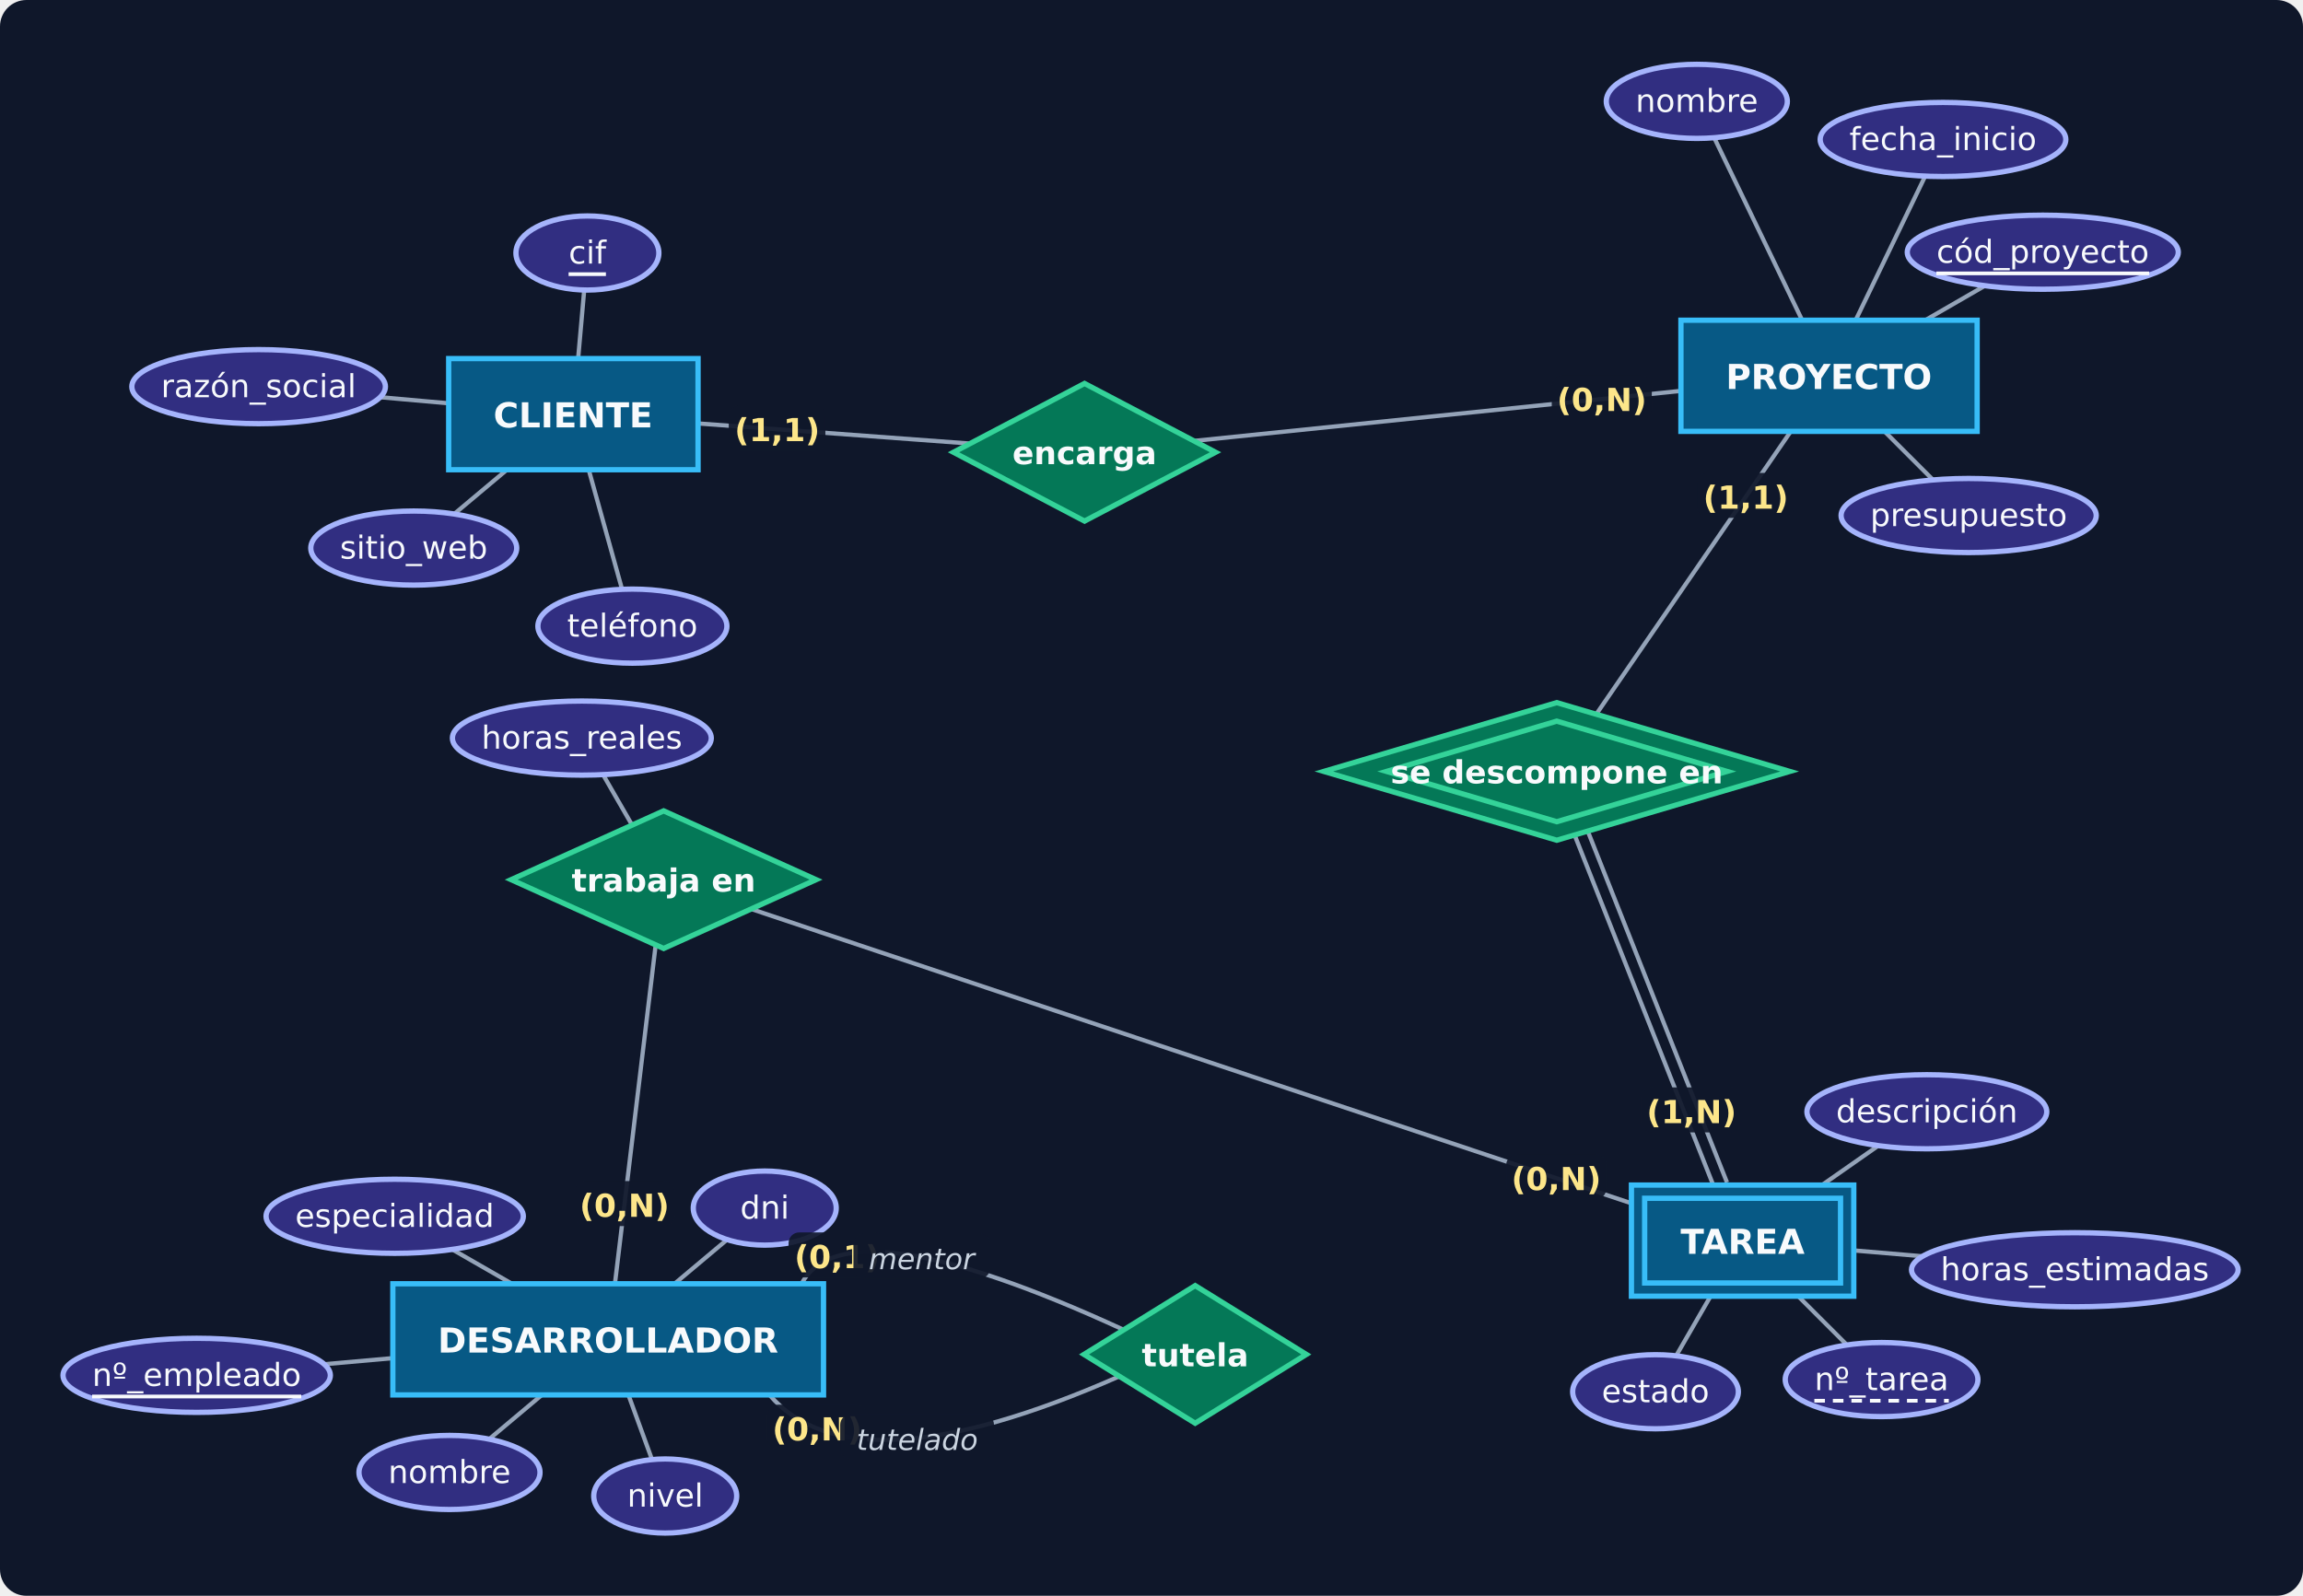
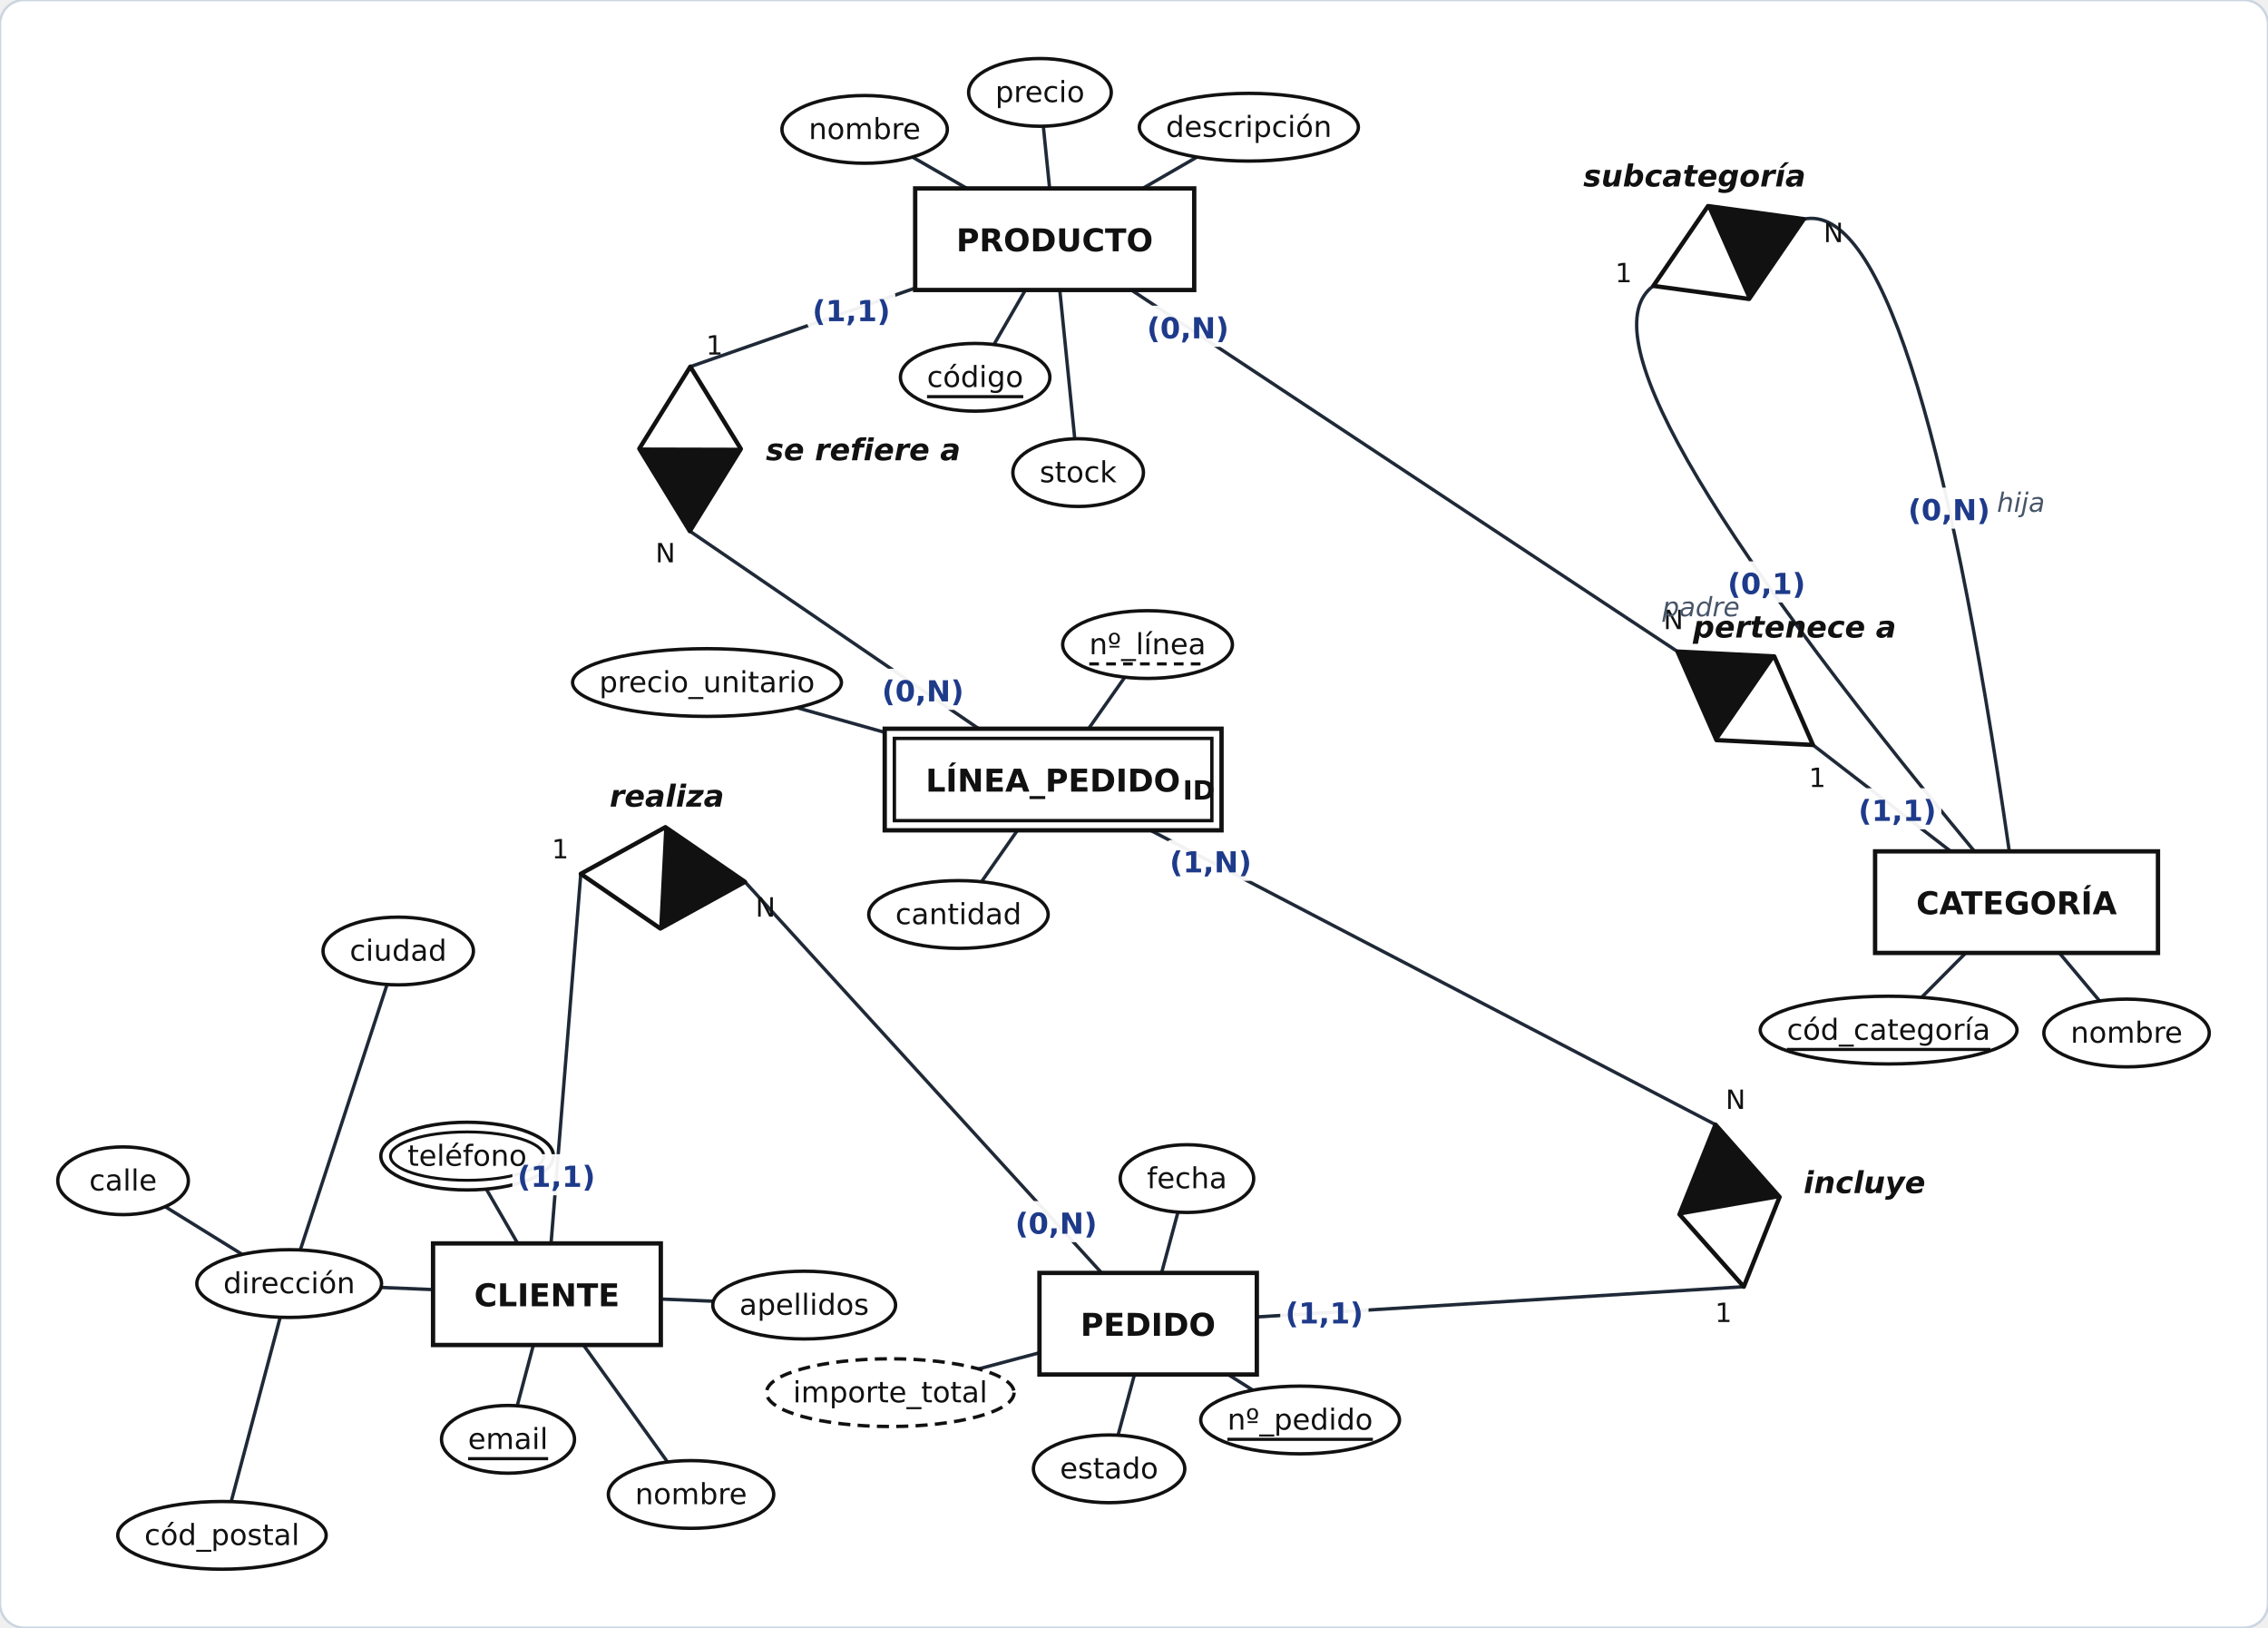
- <svg xmlns="http://www.w3.org/2000/svg" viewBox="222 -585 870 603" width="870" height="603" role="img" aria-labelledby="t d" font-family="DejaVu Sans, Verdana, Arial, sans-serif">
-   <rect x="222" y="-585" width="870" height="603" rx="10" fill="#0f172a" />
-   <g stroke="#94a3b8" stroke-width="1.6" fill="none">
-     <line x1="444.4" y1="-407.5" x2="457.0" y2="-362.3" />
-     <line x1="413.5" y1="-407.5" x2="393.6" y2="-390.8" />
-     <line x1="391.5" y1="-432.6" x2="365.6" y2="-434.9" />
-     <line x1="440.4" y1="-449.5" x2="442.7" y2="-475.4" />
-     <line x1="933.9" y1="-422.0" x2="952.3" y2="-403.6" />
-     <line x1="902.8" y1="-464.0" x2="869.6" y2="-532.9" />
-     <line x1="923.0" y1="-464.0" x2="949.3" y2="-518.5" />
-     <line x1="949.3" y1="-464.0" x2="971.8" y2="-477.0" />
-     <line x1="922.3" y1="-112.5" x2="948.2" y2="-110.3" />
-     <line x1="901.3" y1="-95.2" x2="919.7" y2="-76.8" />
-     <line x1="868.2" y1="-95.2" x2="855.2" y2="-72.7" />
-     <line x1="910.3" y1="-137.2" x2="931.6" y2="-152.1" />
-     <line x1="459.4" y1="-57.9" x2="468.3" y2="-33.5" />
-     <line x1="426.7" y1="-57.9" x2="406.8" y2="-41.2" />
-     <line x1="370.4" y1="-71.8" x2="344.5" y2="-69.5" />
-     <line x1="415.4" y1="-99.9" x2="392.8" y2="-112.9" />
-     <line x1="476.8" y1="-99.9" x2="496.7" y2="-116.6" />
-     <line x1="460.8" y1="-273.2" x2="449.8" y2="-292.3" />
-     <line x1="485.6" y1="-425.0" x2="588.3" y2="-417.4" />
-     <line x1="857.0" y1="-437.3" x2="673.1" y2="-418.4" />
-     <line x1="898.5" y1="-422.0" x2="825.0" y2="-315.1" />
-     <line x1="869.6" y1="-136.2" x2="816.9" y2="-269.3" />
-     <line x1="874.4" y1="-138.2" x2="821.7" y2="-271.2" />
-     <line x1="454.3" y1="-99.9" x2="469.7" y2="-228.0" />
-     <line x1="838.3" y1="-130.3" x2="505.8" y2="-241.5" />
-     <path d="M524.8 -99.9 Q541.4 -130.9 646.5 -82.5" fill="none" />
-     <path d="M512.7 -57.9 Q544.6 -20.7 644.8 -64.9" fill="none" />
+ <svg xmlns="http://www.w3.org/2000/svg" viewBox="-114 -1478 938 673" width="938" height="673" role="img" aria-labelledby="t d" font-family="DejaVu Sans, Verdana, Arial, sans-serif">
+   <rect x="-114" y="-1478" width="938" height="673" rx="10" fill="#ffffff" stroke="#cbd5e1" />
+   <g stroke="#1f2937" stroke-width="1.4" fill="none">
+     <line x1="159.3" y1="-940.9" x2="181.0" y2="-940.0" />
+     <line x1="127.3" y1="-921.9" x2="162.1" y2="-873.5" />
+     <line x1="106.6" y1="-921.9" x2="99.9" y2="-896.7" />
+     <line x1="65.1" y1="-944.8" x2="43.6" y2="-945.7" />
+     <line x1="-13.9" y1="-959.4" x2="-45.7" y2="-979.1" />
+     <line x1="1.9" y1="-933.4" x2="-18.4" y2="-857.1" />
+     <line x1="10.2" y1="-961.2" x2="46.1" y2="-1071.0" />
+     <line x1="100.1" y1="-963.9" x2="87.1" y2="-986.4" />
+     <line x1="393.9" y1="-909.7" x2="404.2" y2="-903.2" />
+     <line x1="355.2" y1="-909.7" x2="348.4" y2="-884.6" />
+     <line x1="315.9" y1="-918.7" x2="290.7" y2="-912.0" />
+     <line x1="366.4" y1="-951.7" x2="373.2" y2="-976.9" />
+     <line x1="306.8" y1="-1134.7" x2="291.9" y2="-1113.4" />
+     <line x1="251.9" y1="-1175.2" x2="215.6" y2="-1185.4" />
+     <line x1="336.2" y1="-1176.7" x2="351.2" y2="-1198.0" />
+     <line x1="324.3" y1="-1358.1" x2="330.5" y2="-1296.6" />
+     <line x1="310.1" y1="-1358.1" x2="297.1" y2="-1335.6" />
+     <line x1="285.9" y1="-1400.1" x2="263.3" y2="-1413.1" />
+     <line x1="320.1" y1="-1400.1" x2="317.5" y2="-1425.8" />
+     <line x1="358.6" y1="-1400.1" x2="381.1" y2="-1413.1" />
+     <line x1="737.7" y1="-1084.0" x2="754.4" y2="-1064.1" />
+     <line x1="699.0" y1="-1084.0" x2="680.7" y2="-1065.6" />
+     <line x1="126.2" y1="-1116.7" x2="113.9" y2="-963.9" />
+     <line x1="194.1" y1="-1113.4" x2="341.6" y2="-951.7" />
+     <line x1="607.2" y1="-946.0" x2="405.7" y2="-933.5" />
+     <line x1="595.5" y1="-1013.0" x2="361.8" y2="-1134.7" />
+     <line x1="171.3" y1="-1258.4" x2="290.8" y2="-1176.7" />
+     <line x1="171.5" y1="-1326.4" x2="264.5" y2="-1358.9" />
+     <line x1="579.8" y1="-1208.6" x2="353.9" y2="-1358.1" />
+     <line x1="635.8" y1="-1170.0" x2="692.8" y2="-1126.0" />
+     <path d="M569.8 -1359.8 Q531.8 -1332.0 702.6 -1126.0" fill="none" />
+     <path d="M632.0 -1387.4 Q678.1 -1396.9 717.0 -1126.0" fill="none" />
  </g>
-   <rect x="391.5" y="-449.5" width="94.2" height="42.0" fill="#075985" stroke="#38bdf8" stroke-width="2" />
-   <rect x="857.0" y="-464.0" width="111.9" height="42.0" fill="#075985" stroke="#38bdf8" stroke-width="2" />
-   <rect x="838.3" y="-137.2" width="84.0" height="42.0" fill="#075985" stroke="#38bdf8" stroke-width="2" />
-   <rect x="843.3" y="-132.2" width="74.0" height="32.0" fill="none" stroke="#38bdf8" stroke-width="2" />
-   <rect x="370.4" y="-99.9" width="162.7" height="42.0" fill="#075985" stroke="#38bdf8" stroke-width="2" />
-   <polygon points="631.7,-440.1 681.2,-414.1 631.7,-388.1 582.2,-414.1" fill="#047857" stroke="#34d399" stroke-width="2" />
-   <polygon points="810.1,-319.5 898.1,-293.5 810.1,-267.5 722.1,-293.5" fill="#047857" stroke="#34d399" stroke-width="2" />
-   <polygon points="810.1,-312.5 874.4,-293.5 810.1,-274.5 745.8,-293.5" fill="none" stroke="#34d399" stroke-width="2" />
-   <polygon points="472.7,-278.6 530.3,-252.6 472.7,-226.6 415.1,-252.6" fill="#047857" stroke="#34d399" stroke-width="2" />
-   <polygon points="673.5,-99.2 715.5,-73.2 673.5,-47.2 631.5,-73.2" fill="#047857" stroke="#34d399" stroke-width="2" />
-   <ellipse cx="460.9" cy="-348.4" rx="35.7" ry="14.0" fill="#312e81" stroke="#a5b4fc" stroke-width="2" />
-   <ellipse cx="378.3" cy="-377.9" rx="38.9" ry="14.0" fill="#312e81" stroke="#a5b4fc" stroke-width="2" />
-   <ellipse cx="319.7" cy="-438.9" rx="47.9" ry="14.0" fill="#312e81" stroke="#a5b4fc" stroke-width="2" />
-   <ellipse cx="443.9" cy="-489.4" rx="27.0" ry="14.0" fill="#312e81" stroke="#a5b4fc" stroke-width="2" />
-   <ellipse cx="965.7" cy="-390.2" rx="48.2" ry="14.0" fill="#312e81" stroke="#a5b4fc" stroke-width="2" />
-   <ellipse cx="863.0" cy="-546.7" rx="34.2" ry="14.0" fill="#312e81" stroke="#a5b4fc" stroke-width="2" />
-   <ellipse cx="956.0" cy="-532.3" rx="46.4" ry="14.0" fill="#312e81" stroke="#a5b4fc" stroke-width="2" />
-   <ellipse cx="993.7" cy="-489.7" rx="51.2" ry="14.0" fill="#312e81" stroke="#a5b4fc" stroke-width="2" />
-   <ellipse cx="1005.8" cy="-105.2" rx="61.7" ry="14.0" fill="#312e81" stroke="#a5b4fc" stroke-width="2" />
-   <ellipse cx="932.8" cy="-63.7" rx="36.4" ry="14.0" fill="#312e81" stroke="#a5b4fc" stroke-width="2" />
-   <ellipse cx="847.4" cy="-59.1" rx="31.3" ry="14.0" fill="#312e81" stroke="#a5b4fc" stroke-width="2" />
-   <ellipse cx="949.9" cy="-164.9" rx="45.3" ry="14.0" fill="#312e81" stroke="#a5b4fc" stroke-width="2" />
-   <ellipse cx="473.3" cy="-19.7" rx="27.0" ry="14.0" fill="#312e81" stroke="#a5b4fc" stroke-width="2" />
-   <ellipse cx="391.8" cy="-28.6" rx="34.2" ry="14.0" fill="#312e81" stroke="#a5b4fc" stroke-width="2" />
-   <ellipse cx="296.3" cy="-65.3" rx="50.5" ry="14.0" fill="#312e81" stroke="#a5b4fc" stroke-width="2" />
-   <ellipse cx="371.1" cy="-125.4" rx="48.6" ry="14.0" fill="#312e81" stroke="#a5b4fc" stroke-width="2" />
-   <ellipse cx="510.9" cy="-128.5" rx="27.0" ry="14.0" fill="#312e81" stroke="#a5b4fc" stroke-width="2" />
-   <ellipse cx="441.8" cy="-306.1" rx="48.9" ry="14.0" fill="#312e81" stroke="#a5b4fc" stroke-width="2" />
-   <rect x="497.3" y="-431.8" width="36.5" height="17" rx="4" fill="#0f172a" opacity="0.92" />
-   <text x="515.6" y="-418.3" font-size="12" fill="#fde68a" text-anchor="middle" font-weight="700">(1,1)</text>
-   <rect x="808.2" y="-443.2" width="37.8" height="17" rx="4" fill="#0f172a" opacity="0.92" />
-   <text x="827.1" y="-429.7" font-size="12" fill="#fde68a" text-anchor="middle" font-weight="700">(0,N)</text>
-   <rect x="863.2" y="-406.3" width="36.5" height="17" rx="4" fill="#0f172a" opacity="0.92" />
-   <text x="881.5" y="-392.8" font-size="12" fill="#fde68a" text-anchor="middle" font-weight="700">(1,1)</text>
-   <rect x="842.1" y="-174.1" width="37.8" height="17" rx="4" fill="#0f172a" opacity="0.92" />
-   <text x="861.0" y="-160.6" font-size="12" fill="#fde68a" text-anchor="middle" font-weight="700">(1,N)</text>
-   <rect x="439.0" y="-138.7" width="37.8" height="17" rx="4" fill="#0f172a" opacity="0.92" />
-   <text x="457.9" y="-125.2" font-size="12" fill="#fde68a" text-anchor="middle" font-weight="700">(0,N)</text>
-   <rect x="791.0" y="-148.8" width="37.8" height="17" rx="4" fill="#0f172a" opacity="0.92" />
-   <text x="809.9" y="-135.3" font-size="12" fill="#fde68a" text-anchor="middle" font-weight="700">(0,N)</text>
-   <rect x="519.9" y="-119.3" width="36.5" height="17" rx="4" fill="#0f172a" opacity="0.92" />
-   <text x="538.2" y="-105.8" font-size="12" fill="#fde68a" text-anchor="middle" font-weight="700">(0,1)</text>
-   <rect x="544.4" y="-118.9" width="51.7" height="17" rx="4" fill="#0f172a" opacity="0.92" />
-   <text x="570.2" y="-105.4" font-size="11" fill="#cbd5e1" text-anchor="middle" font-style="italic">mentor</text>
-   <rect x="511.8" y="-54.2" width="37.8" height="17" rx="4" fill="#0f172a" opacity="0.92" />
-   <text x="530.7" y="-40.7" font-size="12" fill="#fde68a" text-anchor="middle" font-weight="700">(0,N)</text>
-   <rect x="539.4" y="-50.6" width="58.1" height="17" rx="4" fill="#0f172a" opacity="0.92" />
-   <text x="568.5" y="-37.1" font-size="11" fill="#cbd5e1" text-anchor="middle" font-style="italic">tutelado</text>
-   <text x="438.5" y="-423.5" font-size="13" font-weight="700" text-anchor="middle" fill="#f8fafc">CLIENTE</text>
-   <text x="912.9" y="-438.0" font-size="13" font-weight="700" text-anchor="middle" fill="#f8fafc">PROYECTO</text>
-   <text x="880.3" y="-111.2" font-size="13" font-weight="700" text-anchor="middle" fill="#f8fafc">TAREA</text>
-   <text x="451.7" y="-73.9" font-size="13" font-weight="700" text-anchor="middle" fill="#f8fafc">DESARROLLADOR</text>
-   <text x="631.7" y="-409.6" font-size="12" font-weight="700" text-anchor="middle" fill="#f8fafc">encarga</text>
-   <text x="810.1" y="-289.0" font-size="12" font-weight="700" text-anchor="middle" fill="#f8fafc">se descompone en</text>
-   <text x="472.7" y="-248.1" font-size="12" font-weight="700" text-anchor="middle" fill="#f8fafc">trabaja en</text>
-   <text x="673.5" y="-68.7" font-size="12" font-weight="700" text-anchor="middle" fill="#f8fafc">tutela</text>
-   <text x="460.9" y="-344.4" font-size="12" text-anchor="middle" fill="#f8fafc">teléfono</text>
-   <text x="378.3" y="-373.9" font-size="12" text-anchor="middle" fill="#f8fafc">sitio_web</text>
-   <text x="319.7" y="-434.9" font-size="12" text-anchor="middle" fill="#f8fafc">razón_social</text>
-   <text x="443.9" y="-485.4" font-size="12" text-anchor="middle" fill="#f8fafc">cif</text>
-   <line x1="436.8" y1="-481.4" x2="450.9" y2="-481.4" stroke="#f8fafc" stroke-width="1.4" />
-   <text x="965.7" y="-386.2" font-size="12" text-anchor="middle" fill="#f8fafc">presupuesto</text>
-   <text x="863.0" y="-542.7" font-size="12" text-anchor="middle" fill="#f8fafc">nombre</text>
-   <text x="956.0" y="-528.3" font-size="12" text-anchor="middle" fill="#f8fafc">fecha_inicio</text>
-   <text x="993.7" y="-485.7" font-size="12" text-anchor="middle" fill="#f8fafc">cód_proyecto</text>
-   <line x1="953.5" y1="-481.7" x2="1033.9" y2="-481.7" stroke="#f8fafc" stroke-width="1.4" />
-   <text x="1005.8" y="-101.2" font-size="12" text-anchor="middle" fill="#f8fafc">horas_estimadas</text>
-   <text x="932.8" y="-59.7" font-size="12" text-anchor="middle" fill="#f8fafc">nº_tarea</text>
-   <line x1="907.4" y1="-55.7" x2="958.2" y2="-55.7" stroke="#f8fafc" stroke-width="1.4" stroke-dasharray="4 3" />
-   <text x="847.4" y="-55.1" font-size="12" text-anchor="middle" fill="#f8fafc">estado</text>
-   <text x="949.9" y="-160.9" font-size="12" text-anchor="middle" fill="#f8fafc">descripción</text>
-   <text x="473.3" y="-15.7" font-size="12" text-anchor="middle" fill="#f8fafc">nivel</text>
-   <text x="391.8" y="-24.6" font-size="12" text-anchor="middle" fill="#f8fafc">nombre</text>
-   <text x="296.3" y="-61.3" font-size="12" text-anchor="middle" fill="#f8fafc">nº_empleado</text>
-   <line x1="256.8" y1="-57.3" x2="335.8" y2="-57.3" stroke="#f8fafc" stroke-width="1.4" />
-   <text x="371.1" y="-121.4" font-size="12" text-anchor="middle" fill="#f8fafc">especialidad</text>
-   <text x="510.9" y="-124.5" font-size="12" text-anchor="middle" fill="#f8fafc">dni</text>
-   <text x="441.8" y="-302.1" font-size="12" text-anchor="middle" fill="#f8fafc">horas_reales</text>
+   <rect x="65.1" y="-963.9" width="94.2" height="42.0" fill="#ffffff" stroke="#111111" stroke-width="1.8" />
+   <rect x="315.9" y="-951.7" width="89.9" height="42.0" fill="#ffffff" stroke="#111111" stroke-width="1.8" />
+   <rect x="251.9" y="-1176.7" width="139.3" height="42.0" fill="#ffffff" stroke="#111111" stroke-width="1.8" />
+   <rect x="255.9" y="-1172.7" width="131.3" height="34.0" fill="none" stroke="#111111" stroke-width="1.4" />
+   <rect x="264.5" y="-1400.1" width="115.4" height="42.0" fill="#ffffff" stroke="#111111" stroke-width="1.8" />
+   <rect x="661.5" y="-1126.0" width="117.0" height="42.0" fill="#ffffff" stroke="#111111" stroke-width="1.8" />
+   <polygon points="126.2,-1116.7 159.1,-1094.1 161.2,-1136.0" fill="#ffffff" stroke="none" />
+   <polygon points="194.1,-1113.4 159.1,-1094.1 161.2,-1136.0" fill="#111111" stroke="none" />
+   <polygon points="126.2,-1116.7 159.1,-1094.1 194.1,-1113.4 161.2,-1136.0" fill="none" stroke="#111111" stroke-width="1.8" stroke-linejoin="round" />
+   <line x1="159.1" y1="-1094.1" x2="161.2" y2="-1136.0" stroke="#111111" stroke-width="1" />
+   <polygon points="607.2,-946.0 622.0,-983.1 580.6,-975.9" fill="#ffffff" stroke="none" />
+   <polygon points="595.5,-1013.0 622.0,-983.1 580.6,-975.9" fill="#111111" stroke="none" />
+   <polygon points="607.2,-946.0 622.0,-983.1 595.5,-1013.0 580.6,-975.9" fill="none" stroke="#111111" stroke-width="1.8" stroke-linejoin="round" />
+   <line x1="622.0" y1="-983.1" x2="580.6" y2="-975.9" stroke="#111111" stroke-width="1" />
+   <polygon points="171.3,-1258.4 192.4,-1292.4 150.4,-1292.5" fill="#111111" stroke="none" />
+   <polygon points="171.5,-1326.4 192.4,-1292.4 150.4,-1292.5" fill="#ffffff" stroke="none" />
+   <polygon points="171.3,-1258.4 192.4,-1292.4 171.5,-1326.4 150.4,-1292.5" fill="none" stroke="#111111" stroke-width="1.8" stroke-linejoin="round" />
+   <line x1="192.4" y1="-1292.4" x2="150.4" y2="-1292.5" stroke="#111111" stroke-width="1" />
+   <polygon points="579.8,-1208.6 595.9,-1172.0 619.8,-1206.6" fill="#111111" stroke="none" />
+   <polygon points="635.8,-1170.0 595.9,-1172.0 619.8,-1206.6" fill="#ffffff" stroke="none" />
+   <polygon points="579.8,-1208.6 595.9,-1172.0 635.8,-1170.0 619.8,-1206.6" fill="none" stroke="#111111" stroke-width="1.8" stroke-linejoin="round" />
+   <line x1="595.9" y1="-1172.0" x2="619.8" y2="-1206.6" stroke="#111111" stroke-width="1" />
+   <polygon points="569.8,-1359.8 609.4,-1354.4 592.4,-1392.8" fill="#ffffff" stroke="none" />
+   <polygon points="632.0,-1387.4 609.4,-1354.4 592.4,-1392.8" fill="#111111" stroke="none" />
+   <polygon points="569.8,-1359.8 609.4,-1354.4 632.0,-1387.4 592.4,-1392.8" fill="none" stroke="#111111" stroke-width="1.8" stroke-linejoin="round" />
+   <line x1="609.4" y1="-1354.4" x2="592.4" y2="-1392.8" stroke="#111111" stroke-width="1" />
+   <ellipse cx="218.6" cy="-938.4" rx="37.8" ry="14.0" fill="#ffffff" stroke="#111111" stroke-width="1.4" />
+   <ellipse cx="171.8" cy="-860.1" rx="34.2" ry="14.0" fill="#ffffff" stroke="#111111" stroke-width="1.4" />
+   <ellipse cx="96.1" cy="-882.9" rx="27.5" ry="14.0" fill="#ffffff" stroke="#111111" stroke-width="1.4" />
+   <ellipse cx="5.6" cy="-947.3" rx="38.2" ry="14.0" fill="#ffffff" stroke="#111111" stroke-width="1.4" />
+   <ellipse cx="-63.1" cy="-989.8" rx="27.0" ry="14.0" fill="#ffffff" stroke="#111111" stroke-width="1.4" />
+   <ellipse cx="-22.2" cy="-843.2" rx="43.1" ry="14.0" fill="#ffffff" stroke="#111111" stroke-width="1.4" />
+   <ellipse cx="50.7" cy="-1084.8" rx="31.1" ry="14.0" fill="#ffffff" stroke="#111111" stroke-width="1.4" />
+   <ellipse cx="79.2" cy="-1000.0" rx="35.7" ry="14.0" fill="#ffffff" stroke="#111111" stroke-width="1.4" />
+   <ellipse cx="79.2" cy="-1000.0" rx="31.7" ry="10.0" fill="none" stroke="#111111" stroke-width="1.2" />
+   <ellipse cx="423.7" cy="-890.9" rx="41.1" ry="14.0" fill="#ffffff" stroke="#111111" stroke-width="1.4" />
+   <ellipse cx="344.7" cy="-870.7" rx="31.3" ry="14.0" fill="#ffffff" stroke="#111111" stroke-width="1.4" />
+   <ellipse cx="254.2" cy="-902.2" rx="51.2" ry="14.0" fill="#ffffff" stroke="#111111" stroke-width="1.4" stroke-dasharray="5 3" />
+   <ellipse cx="376.9" cy="-990.7" rx="27.6" ry="14.0" fill="#ffffff" stroke="#111111" stroke-width="1.4" />
+   <ellipse cx="282.4" cy="-1099.9" rx="37.1" ry="14.0" fill="#ffffff" stroke="#111111" stroke-width="1.4" />
+   <ellipse cx="178.4" cy="-1195.8" rx="55.6" ry="14.0" fill="#ffffff" stroke="#111111" stroke-width="1.4" />
+   <ellipse cx="360.6" cy="-1211.5" rx="35.1" ry="14.0" fill="#ffffff" stroke="#111111" stroke-width="1.4" />
+   <ellipse cx="331.9" cy="-1282.6" rx="27.0" ry="14.0" fill="#ffffff" stroke="#111111" stroke-width="1.4" />
+   <ellipse cx="289.3" cy="-1322.0" rx="30.9" ry="14.0" fill="#ffffff" stroke="#111111" stroke-width="1.4" />
+   <ellipse cx="243.6" cy="-1424.5" rx="34.2" ry="14.0" fill="#ffffff" stroke="#111111" stroke-width="1.4" />
+   <ellipse cx="316.1" cy="-1439.8" rx="29.5" ry="14.0" fill="#ffffff" stroke="#111111" stroke-width="1.4" />
+   <ellipse cx="402.5" cy="-1425.4" rx="45.3" ry="14.0" fill="#ffffff" stroke="#111111" stroke-width="1.4" />
+   <ellipse cx="765.5" cy="-1050.9" rx="34.2" ry="14.0" fill="#ffffff" stroke="#111111" stroke-width="1.4" />
+   <ellipse cx="667.1" cy="-1052.1" rx="53.1" ry="14.0" fill="#ffffff" stroke="#111111" stroke-width="1.4" />
+   <rect x="97.9" y="-1000.8" width="36.5" height="17" rx="3" fill="#ffffff" opacity="0.94" />
+   <text x="116.1" y="-987.3" font-size="12" fill="#1e3a8a" text-anchor="middle" font-weight="700">(1,1)</text>
+   <text x="117.7" y="-1123.1" font-size="11" fill="#111111" text-anchor="middle">1</text>
+   <rect x="303.9" y="-981.4" width="37.8" height="17" rx="3" fill="#ffffff" opacity="0.94" />
+   <text x="322.8" y="-967.9" font-size="12" fill="#1e3a8a" text-anchor="middle" font-weight="700">(0,N)</text>
+   <text x="202.6" y="-1099.0" font-size="11" fill="#111111" text-anchor="middle">N</text>
+   <rect x="415.5" y="-944.3" width="36.5" height="17" rx="3" fill="#ffffff" opacity="0.94" />
+   <text x="433.7" y="-930.8" font-size="12" fill="#1e3a8a" text-anchor="middle" font-weight="700">(1,1)</text>
+   <text x="598.8" y="-931.4" font-size="11" fill="#111111" text-anchor="middle">1</text>
+   <rect x="367.8" y="-1130.8" width="37.8" height="17" rx="3" fill="#ffffff" opacity="0.94" />
+   <text x="386.7" y="-1117.3" font-size="12" fill="#1e3a8a" text-anchor="middle" font-weight="700">(1,N)</text>
+   <text x="603.8" y="-1019.5" font-size="11" fill="#111111" text-anchor="middle">N</text>
+   <text x="381.8" y="-1147.4" font-size="11" font-weight="700" fill="#111111" text-anchor="middle">ID</text>
+   <rect x="248.8" y="-1201.5" width="37.8" height="17" rx="3" fill="#ffffff" opacity="0.94" />
+   <text x="267.7" y="-1188.0" font-size="12" fill="#1e3a8a" text-anchor="middle" font-weight="700">(0,N)</text>
+   <text x="161.2" y="-1245.5" font-size="11" fill="#111111" text-anchor="middle">N</text>
+   <rect x="219.8" y="-1358.7" width="36.5" height="17" rx="3" fill="#ffffff" opacity="0.94" />
+   <text x="238.1" y="-1345.2" font-size="12" fill="#1e3a8a" text-anchor="middle" font-weight="700">(1,1)</text>
+   <text x="181.5" y="-1331.4" font-size="11" fill="#111111" text-anchor="middle">1</text>
+   <rect x="358.4" y="-1351.6" width="37.8" height="17" rx="3" fill="#ffffff" opacity="0.94" />
+   <text x="377.3" y="-1338.1" font-size="12" fill="#1e3a8a" text-anchor="middle" font-weight="700">(0,N)</text>
+   <text x="578.1" y="-1217.9" font-size="11" fill="#111111" text-anchor="middle">N</text>
+   <rect x="652.4" y="-1152.1" width="36.5" height="17" rx="3" fill="#ffffff" opacity="0.94" />
+   <text x="670.7" y="-1138.6" font-size="12" fill="#1e3a8a" text-anchor="middle" font-weight="700">(1,1)</text>
+   <text x="637.6" y="-1152.6" font-size="11" fill="#111111" text-anchor="middle">1</text>
+   <rect x="598.3" y="-1245.9" width="36.5" height="17" rx="3" fill="#ffffff" opacity="0.94" />
+   <text x="616.6" y="-1232.4" font-size="12" fill="#1e3a8a" text-anchor="middle" font-weight="700">(0,1)</text>
+   <text x="557.5" y="-1361.3" font-size="11" fill="#111111" text-anchor="middle">1</text>
+   <text x="589.5" y="-1223.2" font-size="11" fill="#475569" text-anchor="middle" font-style="italic">padre</text>
+   <rect x="673.2" y="-1276.4" width="37.8" height="17" rx="3" fill="#ffffff" opacity="0.94" />
+   <text x="692.1" y="-1262.9" font-size="12" fill="#1e3a8a" text-anchor="middle" font-weight="700">(0,N)</text>
+   <text x="644.3" y="-1377.9" font-size="11" fill="#111111" text-anchor="middle">N</text>
+   <text x="721.8" y="-1266.4" font-size="11" fill="#475569" text-anchor="middle" font-style="italic">hija</text>
+   <text x="112.2" y="-937.9" font-size="13" font-weight="700" text-anchor="middle" fill="#111111">CLIENTE</text>
+   <text x="360.8" y="-925.7" font-size="13" font-weight="700" text-anchor="middle" fill="#111111">PEDIDO</text>
+   <text x="321.5" y="-1150.7" font-size="13" font-weight="700" text-anchor="middle" fill="#111111">LÍNEA_PEDIDO</text>
+   <text x="322.2" y="-1374.1" font-size="13" font-weight="700" text-anchor="middle" fill="#111111">PRODUCTO</text>
+   <text x="720.0" y="-1100.0" font-size="13" font-weight="700" text-anchor="middle" fill="#111111">CATEGORÍA</text>
+   <text x="161.8" y="-1144.5" font-size="12.5" font-weight="700" font-style="italic" text-anchor="middle" fill="#111111">realiza</text>
+   <text x="657.1" y="-984.7" font-size="12.5" font-weight="700" font-style="italic" text-anchor="middle" fill="#111111">incluye</text>
+   <text x="243.0" y="-1287.7" font-size="12.5" font-weight="700" font-style="italic" text-anchor="middle" fill="#111111">se refiere a</text>
+   <text x="628.2" y="-1214.4" font-size="12.5" font-weight="700" font-style="italic" text-anchor="middle" fill="#111111">pertenece a</text>
+   <text x="586.8" y="-1400.9" font-size="12.5" font-weight="700" font-style="italic" text-anchor="middle" fill="#111111">subcategoría</text>
+   <text x="218.6" y="-934.4" font-size="12" text-anchor="middle" fill="#111111">apellidos</text>
+   <text x="171.8" y="-856.1" font-size="12" text-anchor="middle" fill="#111111">nombre</text>
+   <text x="96.1" y="-878.9" font-size="12" text-anchor="middle" fill="#111111">email</text>
+   <line x1="79.6" y1="-874.9" x2="112.7" y2="-874.9" stroke="#111111" stroke-width="1.3" />
+   <text x="5.6" y="-943.3" font-size="12" text-anchor="middle" fill="#111111">dirección</text>
+   <text x="-63.1" y="-985.8" font-size="12" text-anchor="middle" fill="#111111">calle</text>
+   <text x="-22.2" y="-839.2" font-size="12" text-anchor="middle" fill="#111111">cód_postal</text>
+   <text x="50.7" y="-1080.8" font-size="12" text-anchor="middle" fill="#111111">ciudad</text>
+   <text x="79.2" y="-996.0" font-size="12" text-anchor="middle" fill="#111111">teléfono</text>
+   <text x="423.7" y="-886.9" font-size="12" text-anchor="middle" fill="#111111">nº_pedido</text>
+   <line x1="393.6" y1="-882.9" x2="453.8" y2="-882.9" stroke="#111111" stroke-width="1.3" />
+   <text x="344.7" y="-866.7" font-size="12" text-anchor="middle" fill="#111111">estado</text>
+   <text x="254.2" y="-898.2" font-size="12" text-anchor="middle" fill="#111111">importe_total</text>
+   <text x="376.9" y="-986.7" font-size="12" text-anchor="middle" fill="#111111">fecha</text>
+   <text x="282.4" y="-1095.9" font-size="12" text-anchor="middle" fill="#111111">cantidad</text>
+   <text x="178.4" y="-1191.8" font-size="12" text-anchor="middle" fill="#111111">precio_unitario</text>
+   <text x="360.6" y="-1207.5" font-size="12" text-anchor="middle" fill="#111111">nº_línea</text>
+   <line x1="336.5" y1="-1203.5" x2="384.7" y2="-1203.5" stroke="#111111" stroke-width="1.3" stroke-dasharray="4 3" />
+   <text x="331.9" y="-1278.6" font-size="12" text-anchor="middle" fill="#111111">stock</text>
+   <text x="289.3" y="-1318.0" font-size="12" text-anchor="middle" fill="#111111">código</text>
+   <line x1="269.4" y1="-1314.0" x2="309.2" y2="-1314.0" stroke="#111111" stroke-width="1.3" />
+   <text x="243.6" y="-1420.5" font-size="12" text-anchor="middle" fill="#111111">nombre</text>
+   <text x="316.1" y="-1435.8" font-size="12" text-anchor="middle" fill="#111111">precio</text>
+   <text x="402.5" y="-1421.4" font-size="12" text-anchor="middle" fill="#111111">descripción</text>
+   <text x="765.5" y="-1046.9" font-size="12" text-anchor="middle" fill="#111111">nombre</text>
+   <text x="667.1" y="-1048.1" font-size="12" text-anchor="middle" fill="#111111">cód_categoría</text>
+   <line x1="625.0" y1="-1044.1" x2="709.2" y2="-1044.1" stroke="#111111" stroke-width="1.3" />
</svg>
